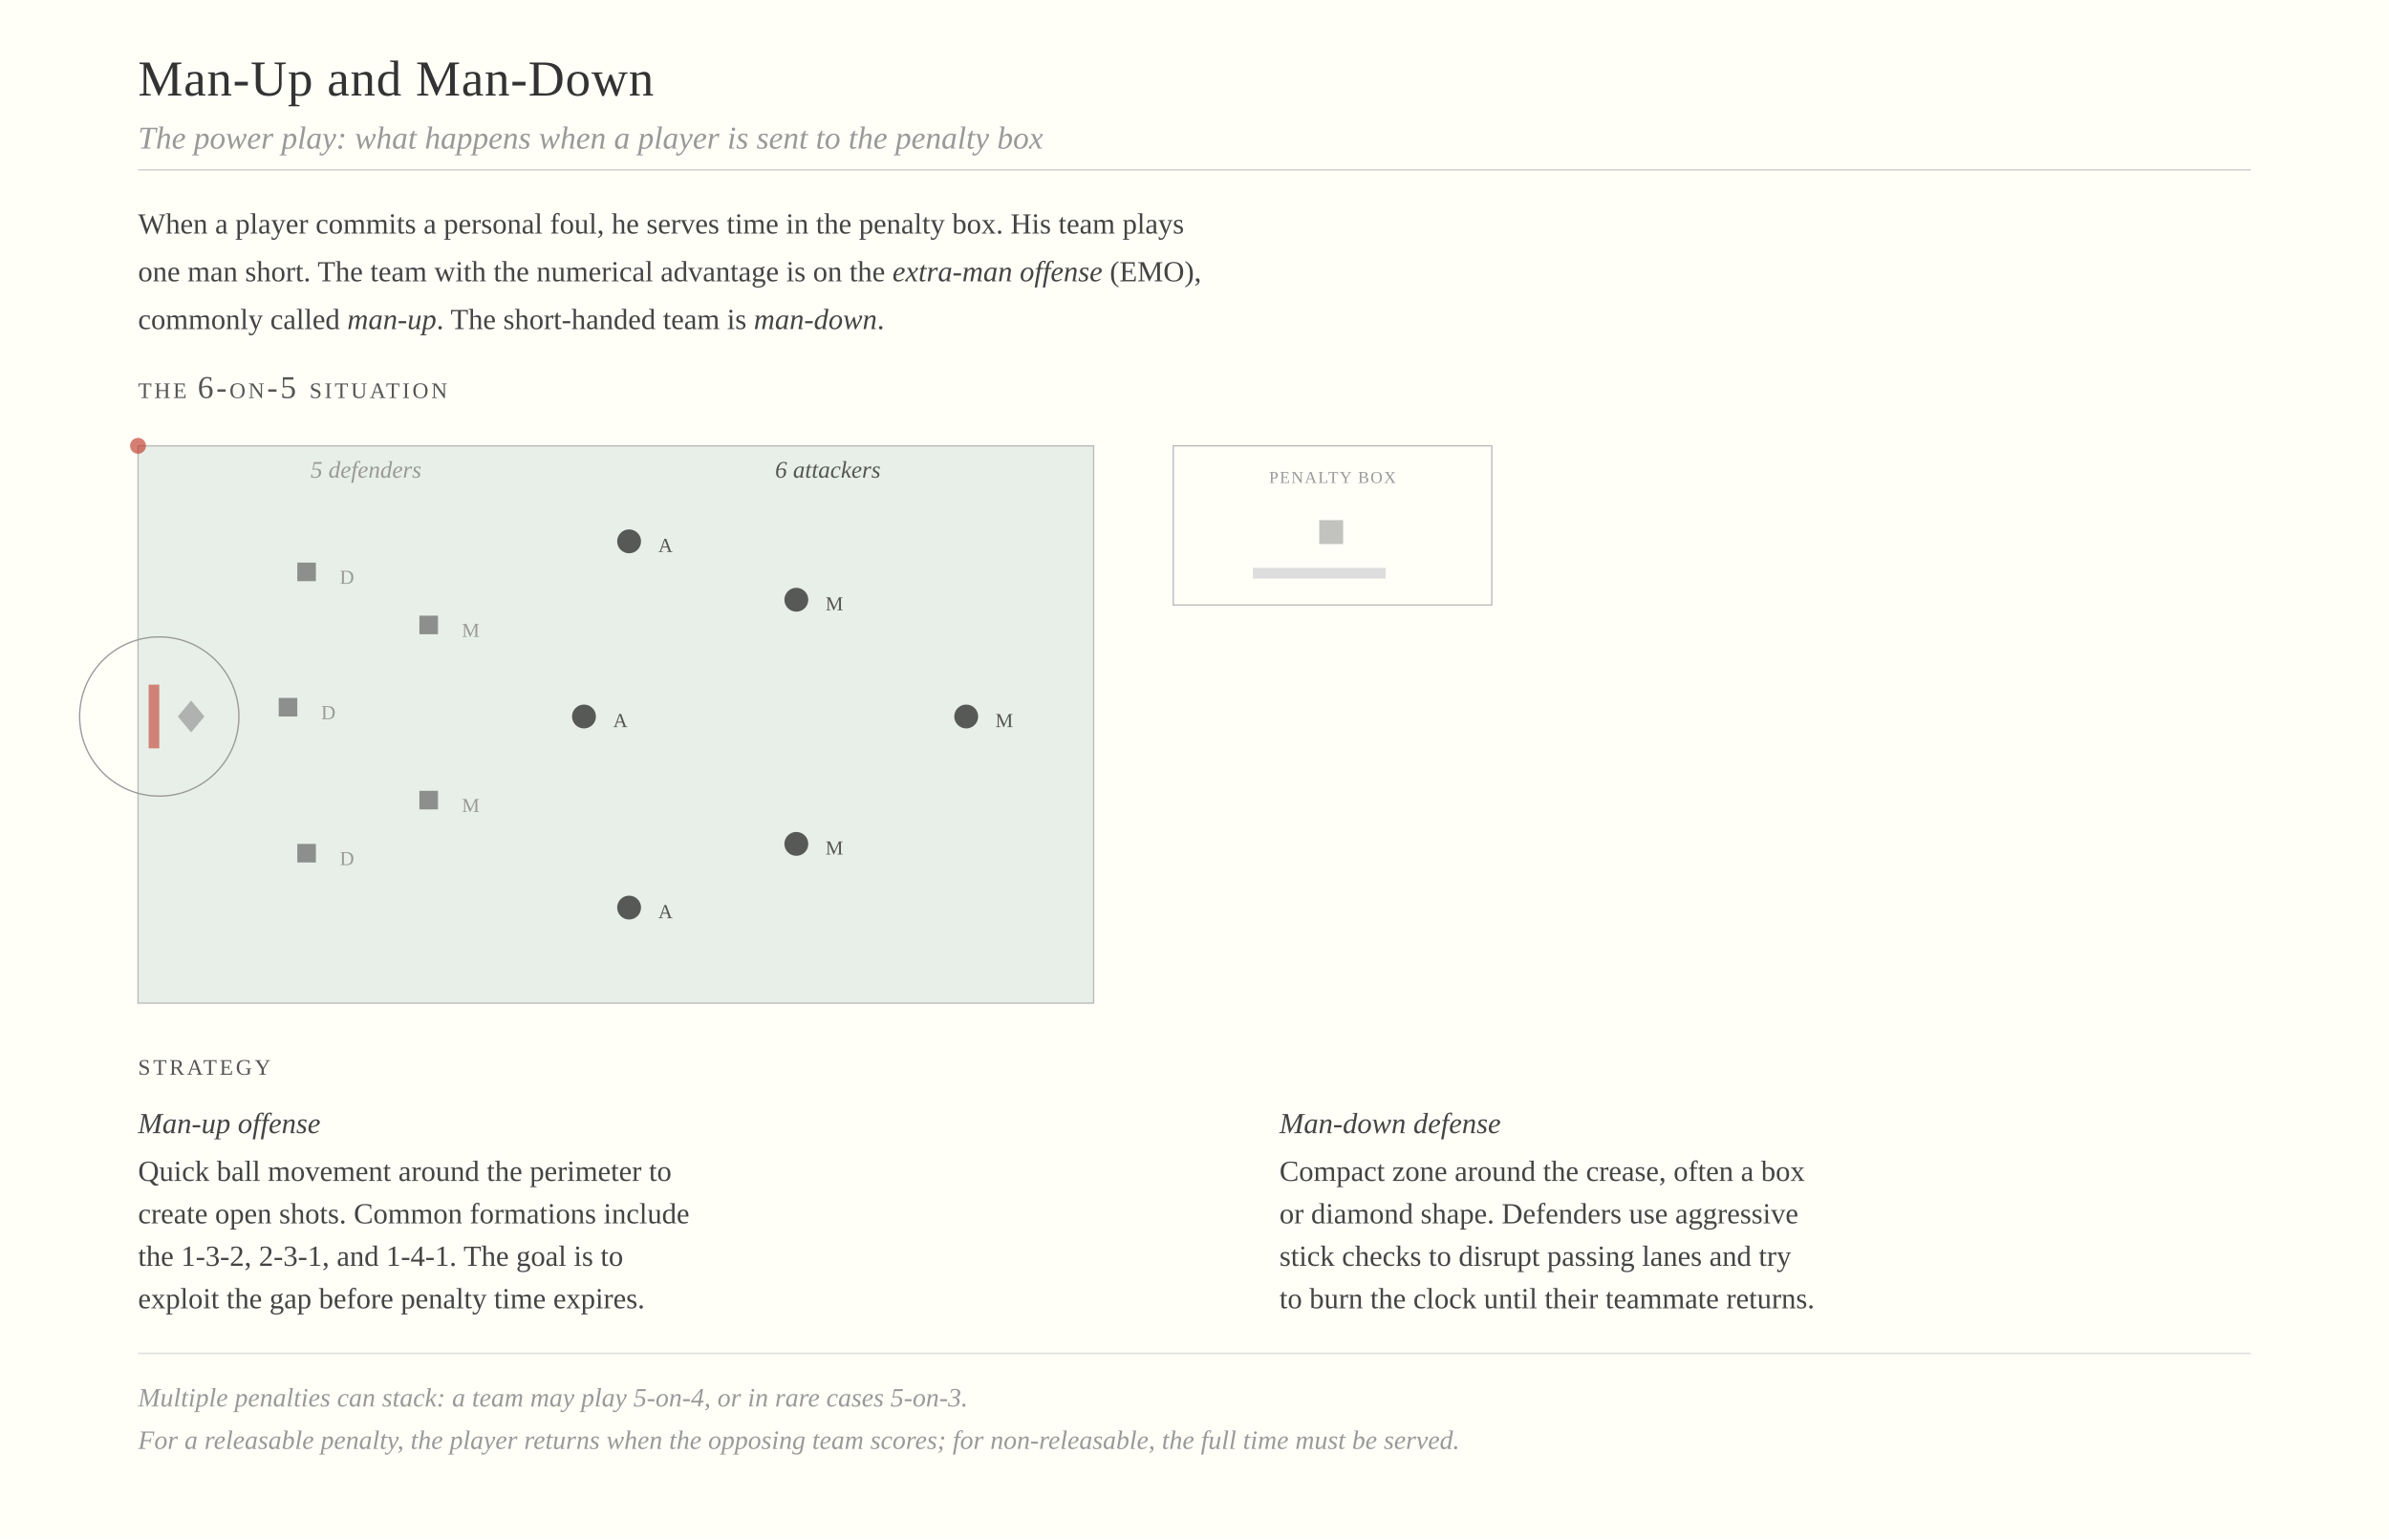
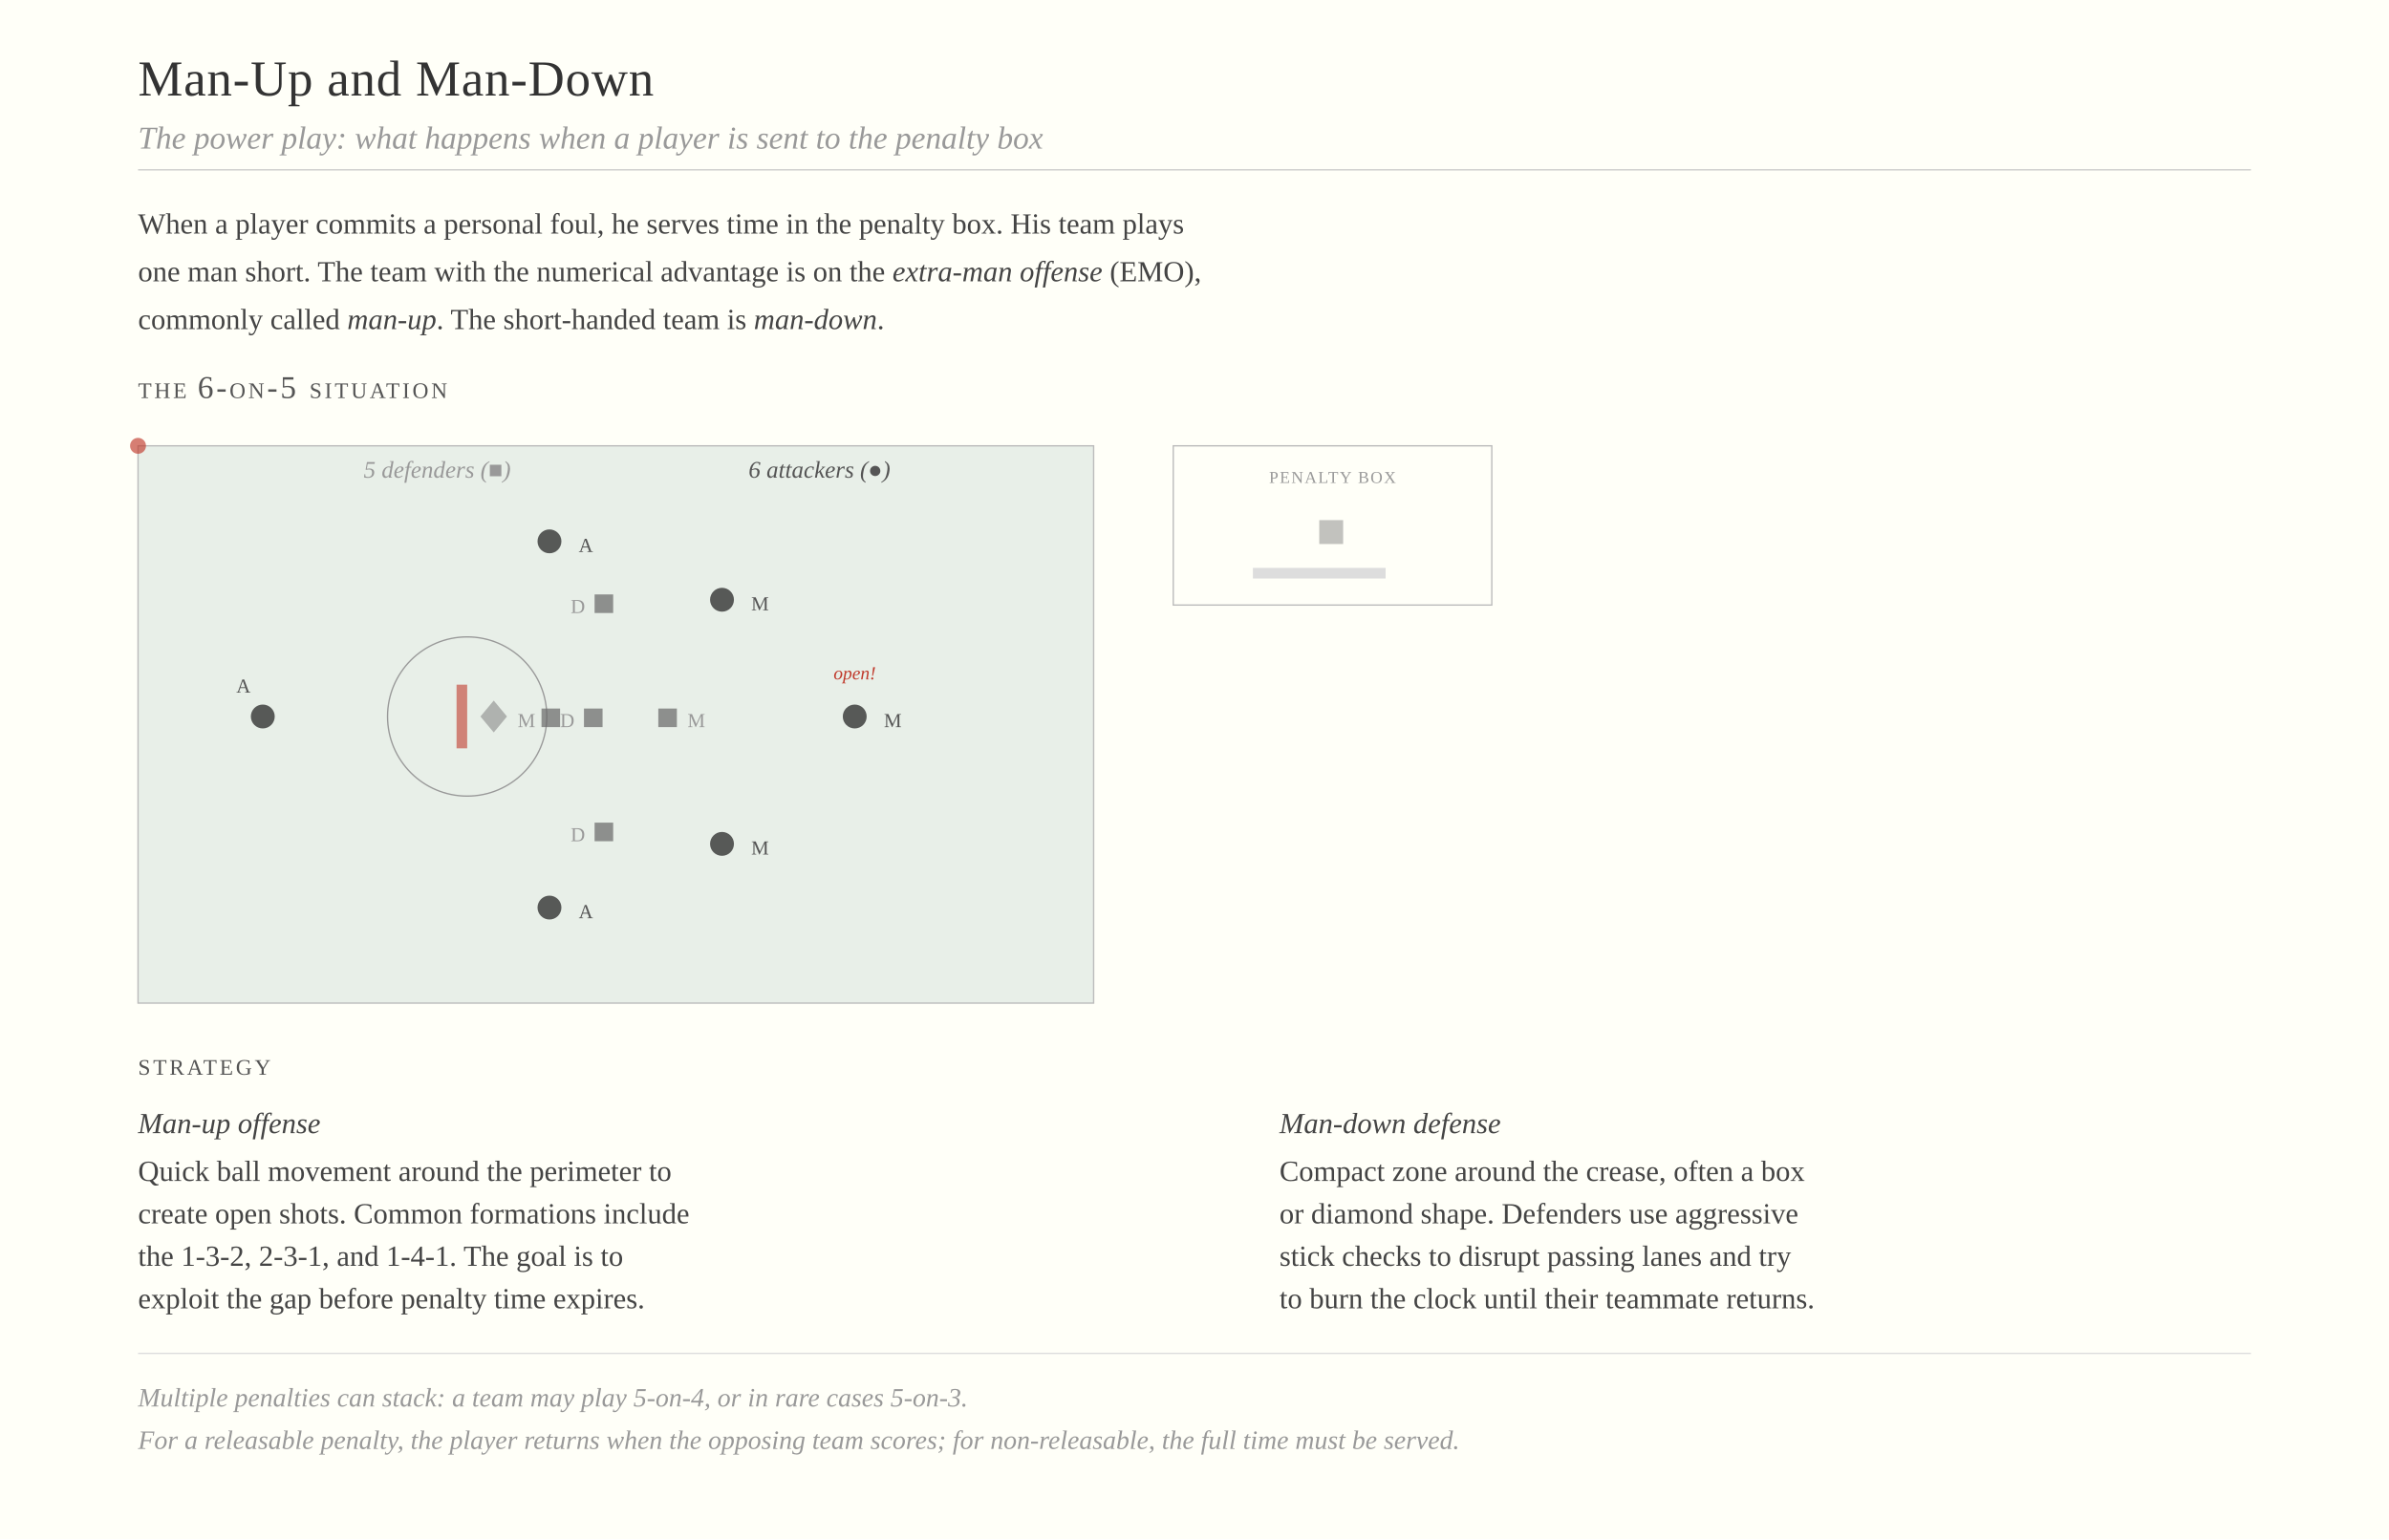
<svg xmlns="http://www.w3.org/2000/svg" viewBox="0 0 900 580" font-family="Georgia, 'Times New Roman', serif">
  <defs>
    <style>
      @keyframes fadeIn { from { opacity: 0; } to { opacity: 1; } }
      @keyframes passOrbit { 0% { cx: 310; cy: 115; } 16% { cx: 250; cy: 68; } 33% { cx: 185; cy: 48; } 50% { cx: 165; cy: 115; } 66% { cx: 185; cy: 182; } 83% { cx: 250; cy: 162; } 100% { cx: 310; cy: 115; } }
      @keyframes penaltyPulse { 0%, 100% { opacity: 0.3; } 50% { opacity: 0.6; } }
      @keyframes timerDrain { from { width: 50; } to { width: 0; } }
    </style>
  </defs>
  <rect width="900" height="580" fill="#fffff8" />
  <text x="52" y="36" font-size="19" fill="#333" font-weight="400" style="animation: fadeIn 0.8s ease" letter-spacing="0.3">Man-Up and Man-Down</text>
  <text x="52" y="56" font-size="12" fill="#999" font-style="italic">The power play: what happens when a player is sent to the penalty box</text>
  <line x1="52" y1="64" x2="848" y2="64" stroke="#ccc" stroke-width="0.5" />
  <g transform="translate(52, 88)" style="animation: fadeIn 0.5s ease 0.2s both">
    <text x="0" y="0" font-size="11" fill="#444">When a player commits a personal foul, he serves time in the penalty box. His team plays</text>
    <text x="0" y="18" font-size="11" fill="#444">one man short. The team with the numerical advantage is on the <tspan font-style="italic">extra-man offense</tspan> (EMO),</text>
    <text x="0" y="36" font-size="11" fill="#444">commonly called <tspan font-style="italic">man-up</tspan>. The short-handed team is <tspan font-style="italic">man-down</tspan>.</text>
  </g>
  <g transform="translate(52, 150)" style="animation: fadeIn 0.6s ease 0.5s both">
    <text x="0" y="0" font-size="12" fill="#555" font-variant="small-caps" letter-spacing="1">the 6-on-5 situation</text>
    <g transform="translate(0, 18)">
      <rect x="0" y="0" width="360" height="210" fill="#e8efe8" stroke="#bbb" stroke-width="0.5" />
-       <rect x="4" y="90" width="4" height="24" fill="#c0392b" opacity="0.6" />
-       <circle cx="8" cy="102" r="30" fill="none" stroke="#999" stroke-width="0.5" />
-       <polygon points="20,96 25,102 20,108 15,102" fill="#888" opacity="0.6" />
-       <rect x="60" y="44" width="7" height="7" fill="#666" opacity="0.7" />
-       <text x="76" y="52" font-size="7.5" fill="#999">D</text>
-       <rect x="53" y="95" width="7" height="7" fill="#666" opacity="0.7" />
-       <text x="69" y="103" font-size="7.5" fill="#999">D</text>
-       <rect x="60" y="150" width="7" height="7" fill="#666" opacity="0.7" />
-       <text x="76" y="158" font-size="7.5" fill="#999">D</text>
-       <rect x="106" y="64" width="7" height="7" fill="#666" opacity="0.7" />
-       <text x="122" y="72" font-size="7.5" fill="#999">M</text>
-       <rect x="106" y="130" width="7" height="7" fill="#666" opacity="0.7" />
-       <text x="122" y="138" font-size="7.5" fill="#999">M</text>
-       <circle cx="185" cy="36" r="4.5" fill="#333" opacity="0.8" />
-       <text x="196" y="40" font-size="7.5" fill="#555">A</text>
-       <circle cx="248" cy="58" r="4.5" fill="#333" opacity="0.8" />
-       <text x="259" y="62" font-size="7.5" fill="#555">M</text>
-       <circle cx="168" cy="102" r="4.5" fill="#333" opacity="0.8" />
-       <text x="179" y="106" font-size="7.5" fill="#555">A</text>
-       <circle cx="248" cy="150" r="4.5" fill="#333" opacity="0.8" />
-       <text x="259" y="154" font-size="7.5" fill="#555">M</text>
-       <circle cx="185" cy="174" r="4.5" fill="#333" opacity="0.8" />
-       <text x="196" y="178" font-size="7.5" fill="#555">A</text>
-       <circle cx="312" cy="102" r="4.5" fill="#333" opacity="0.8" />
-       <text x="323" y="106" font-size="7.5" fill="#555">M</text>
+       <rect x="120" y="90" width="4" height="24" fill="#c0392b" opacity="0.6" />
+       <circle cx="124" cy="102" r="30" fill="none" stroke="#999" stroke-width="0.5" />
+       <polygon points="134,96 139,102 134,108 129,102" fill="#888" opacity="0.6" />
+       <circle cx="155" cy="36" r="4.5" fill="#333" opacity="0.8" />
+       <text x="166" y="40" font-size="7.5" fill="#555">A</text>
+       <circle cx="220" cy="58" r="4.5" fill="#333" opacity="0.8" />
+       <text x="231" y="62" font-size="7.5" fill="#555">M</text>
+       <circle cx="47" cy="102" r="4.5" fill="#333" opacity="0.8" />
+       <text x="37" y="93" font-size="7.5" fill="#555">A</text>
+       <circle cx="220" cy="150" r="4.5" fill="#333" opacity="0.8" />
+       <text x="231" y="154" font-size="7.5" fill="#555">M</text>
+       <circle cx="155" cy="174" r="4.5" fill="#333" opacity="0.8" />
+       <text x="166" y="178" font-size="7.5" fill="#555">A</text>
+       <circle cx="270" cy="102" r="4.5" fill="#333" opacity="0.8" />
+       <text x="281" y="106" font-size="7.5" fill="#555">M</text>
+       <text x="270" y="88" text-anchor="middle" font-size="7" fill="#c0392b" font-style="italic">open!</text>
+       <rect x="172" y="56" width="7" height="7" fill="#666" opacity="0.7" />
+       <text x="163" y="63" font-size="7.5" fill="#999">D</text>
+       <rect x="196" y="99" width="7" height="7" fill="#666" opacity="0.7" />
+       <text x="207" y="106" font-size="7.5" fill="#999">M</text>
+       <rect x="168" y="99" width="7" height="7" fill="#666" opacity="0.7" />
+       <text x="159" y="106" font-size="7.5" fill="#999">D</text>
+       <rect x="172" y="142" width="7" height="7" fill="#666" opacity="0.7" />
+       <text x="163" y="149" font-size="7.5" fill="#999">D</text>
+       <rect x="152" y="99" width="7" height="7" fill="#666" opacity="0.7" />
+       <text x="143" y="106" font-size="7.5" fill="#999">M</text>
      <circle r="3" fill="#c0392b" opacity="0.65">
-         <animate attributeName="cx" values="312;248;185;168;185;248;312" dur="5s" repeatCount="indefinite" />
+         <animate attributeName="cx" values="270;220;155;47;155;220;270" dur="5s" repeatCount="indefinite" />
        <animate attributeName="cy" values="102;58;36;102;174;150;102" dur="5s" repeatCount="indefinite" />
      </circle>
-       <text x="240" y="12" font-size="9" fill="#555" font-style="italic">6 attackers</text>
-       <text x="65" y="12" font-size="9" fill="#999" font-style="italic">5 defenders</text>
+       <text x="230" y="12" font-size="9" fill="#555" font-style="italic">6 attackers (●)</text>
+       <text x="85" y="12" font-size="9" fill="#999" font-style="italic">5 defenders (■)</text>
    </g>
    <g transform="translate(390, 18)">
      <rect x="0" y="0" width="120" height="60" fill="none" stroke="#bbb" stroke-width="0.5" />
      <text x="60" y="14" text-anchor="middle" font-size="9" fill="#999" font-variant="small-caps" letter-spacing="0.5">penalty box</text>
      <rect x="55" y="28" width="9" height="9" fill="#666" opacity="0.4">
        <animate attributeName="opacity" values="0.25;0.5;0.25" dur="2s" repeatCount="indefinite" />
      </rect>
      <rect x="30" y="46" width="50" height="4" fill="#ddd" />
      <rect x="30" y="46" height="4" fill="#c0392b" opacity="0.5">
        <animate attributeName="width" values="50;0;50" dur="6s" repeatCount="indefinite" />
      </rect>
    </g>
  </g>
  <g transform="translate(52, 405)" style="animation: fadeIn 0.8s ease 0.8s both">
    <text x="0" y="0" font-size="12" fill="#555" font-variant="small-caps" letter-spacing="1">strategy</text>
    <g transform="translate(0, 22)">
      <text x="0" y="0" font-size="11" fill="#444" font-style="italic">Man-up offense</text>
      <text x="0" y="18" font-size="11" fill="#444">Quick ball movement around the perimeter to</text>
      <text x="0" y="34" font-size="11" fill="#444">create open shots. Common formations include</text>
      <text x="0" y="50" font-size="11" fill="#444">the 1-3-2, 2-3-1, and 1-4-1. The goal is to</text>
      <text x="0" y="66" font-size="11" fill="#444">exploit the gap before penalty time expires.</text>
    </g>
    <g transform="translate(430, 22)">
      <text x="0" y="0" font-size="11" fill="#444" font-style="italic">Man-down defense</text>
      <text x="0" y="18" font-size="11" fill="#444">Compact zone around the crease, often a box</text>
      <text x="0" y="34" font-size="11" fill="#444">or diamond shape. Defenders use aggressive</text>
      <text x="0" y="50" font-size="11" fill="#444">stick checks to disrupt passing lanes and try</text>
      <text x="0" y="66" font-size="11" fill="#444">to burn the clock until their teammate returns.</text>
    </g>
  </g>
  <line x1="52" y1="510" x2="848" y2="510" stroke="#ddd" stroke-width="0.5" />
  <g transform="translate(52, 530)" style="animation: fadeIn 0.8s ease 1.2s both">
    <text x="0" y="0" font-size="10" fill="#999" font-style="italic">Multiple penalties can stack: a team may play 5-on-4, or in rare cases 5-on-3.</text>
    <text x="0" y="16" font-size="10" fill="#999" font-style="italic">For a releasable penalty, the player returns when the opposing team scores; for non-releasable, the full time must be served.</text>
  </g>
</svg>
